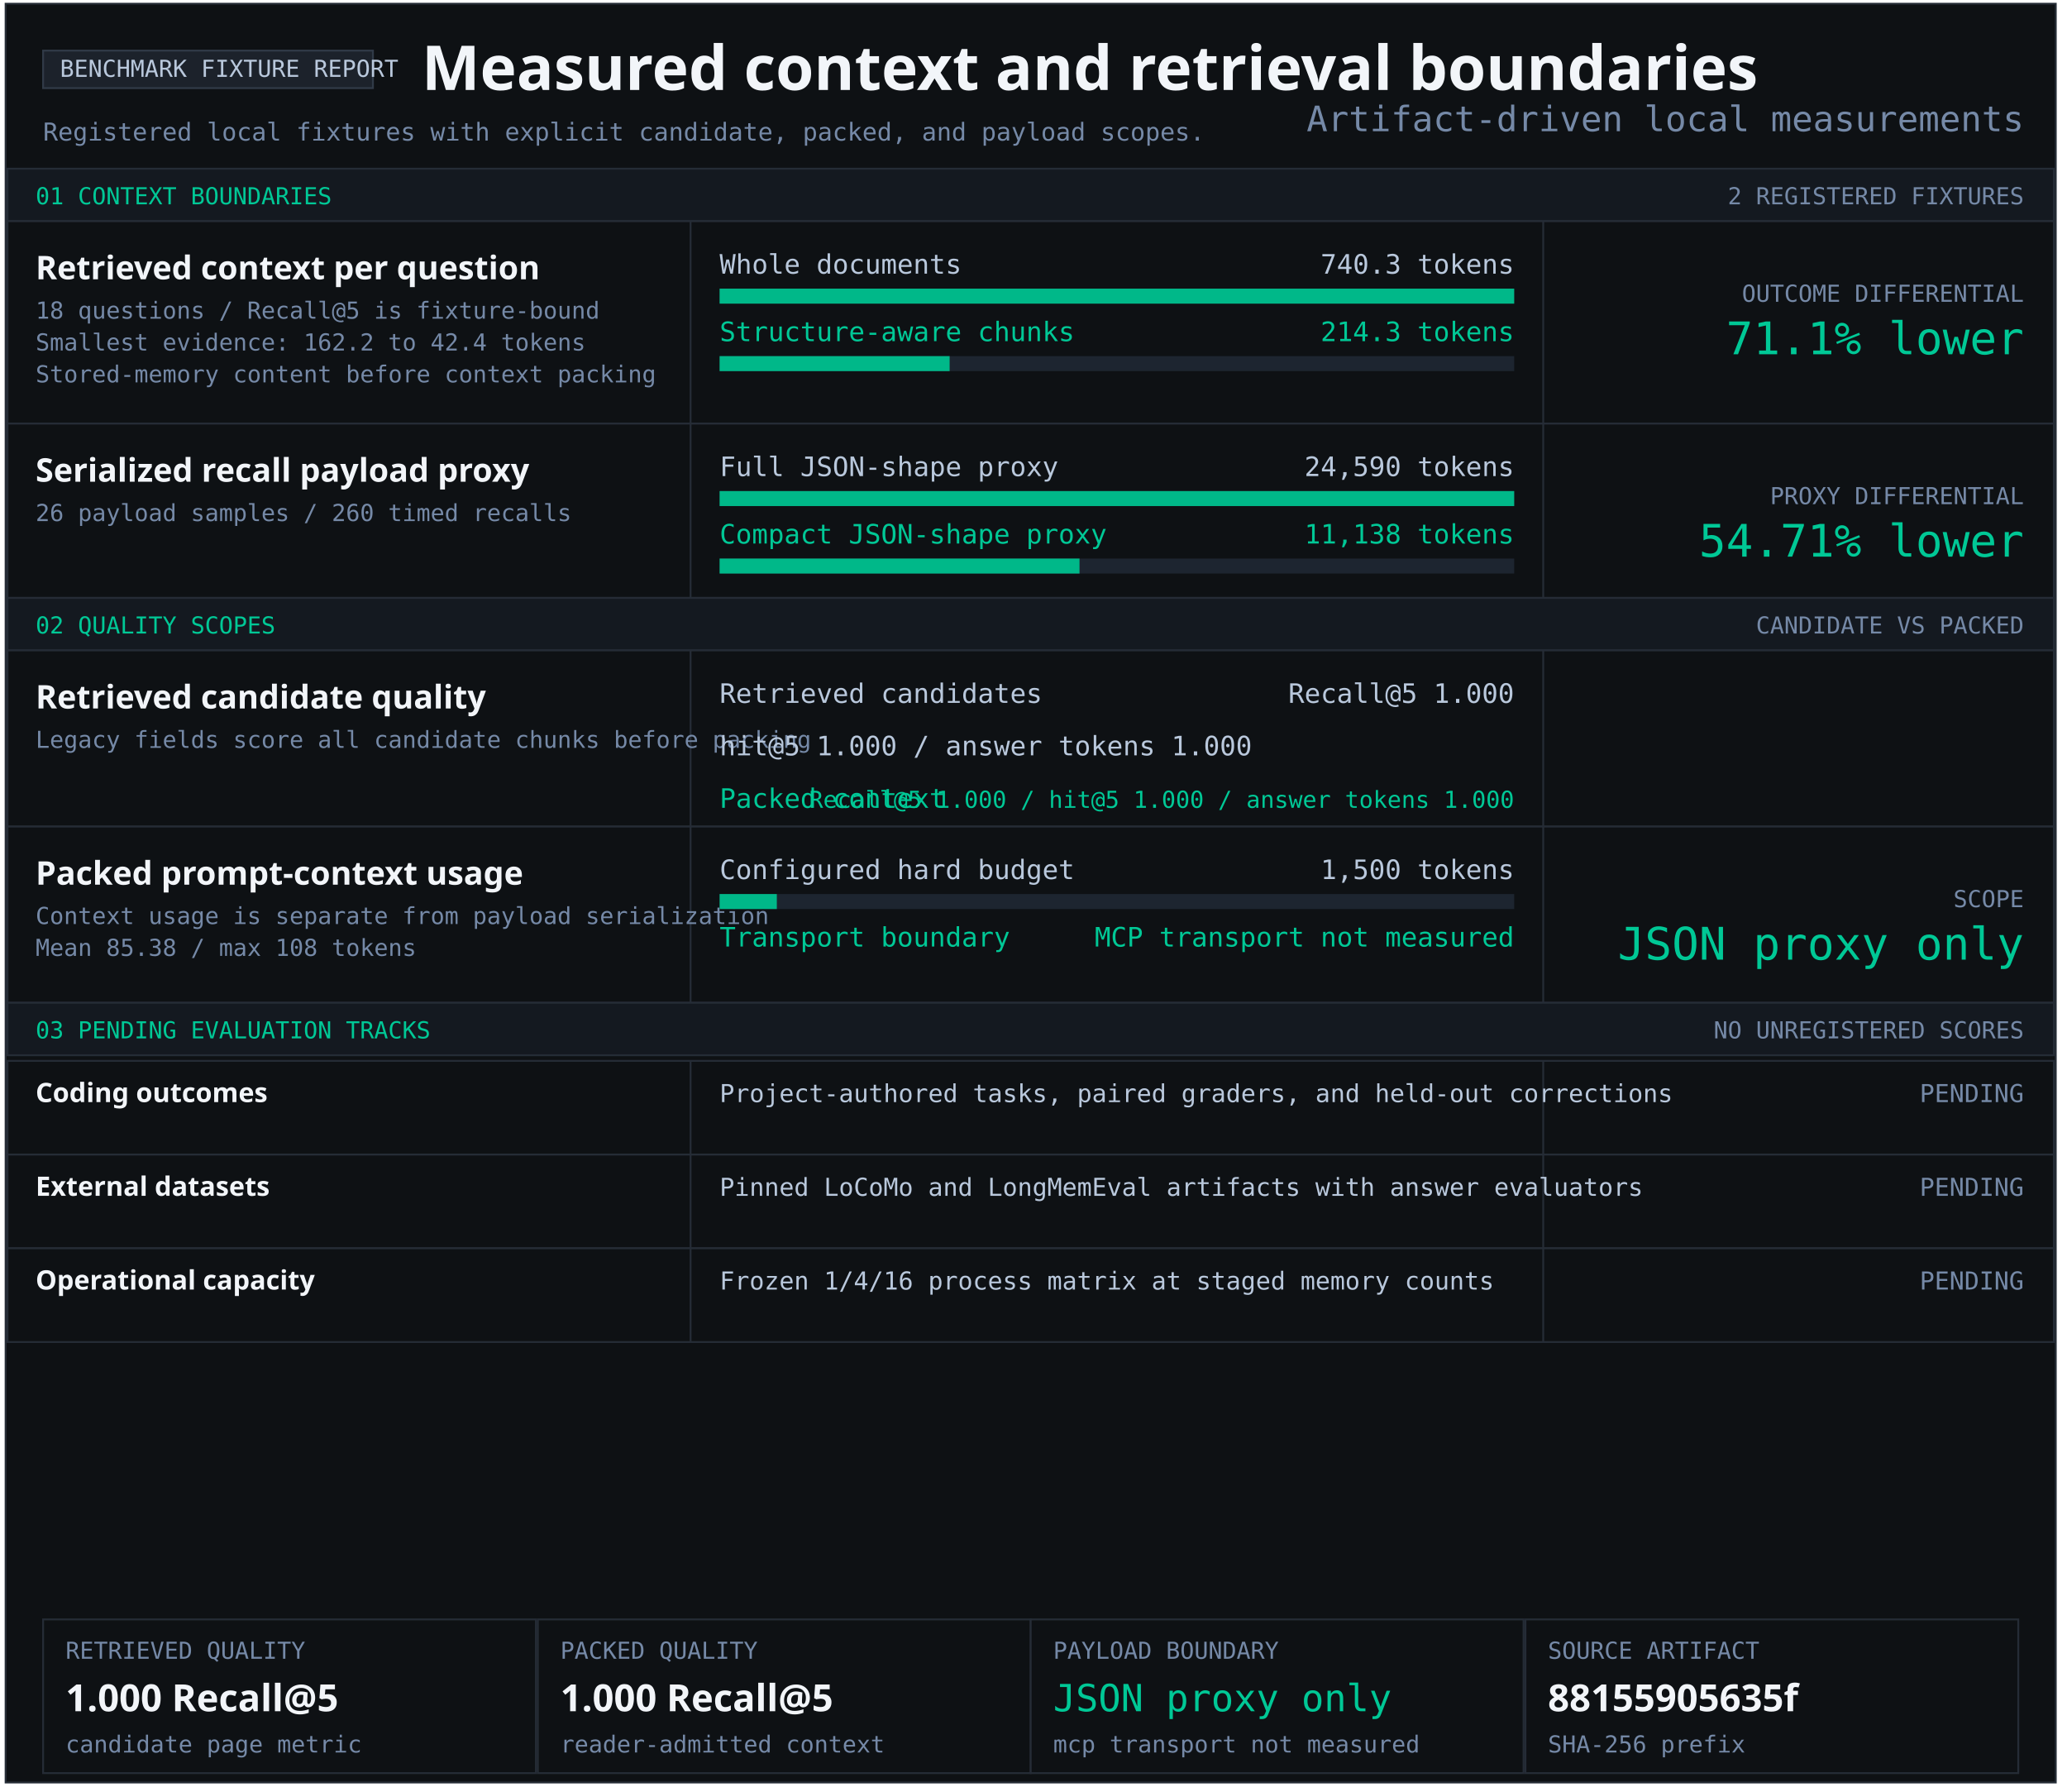
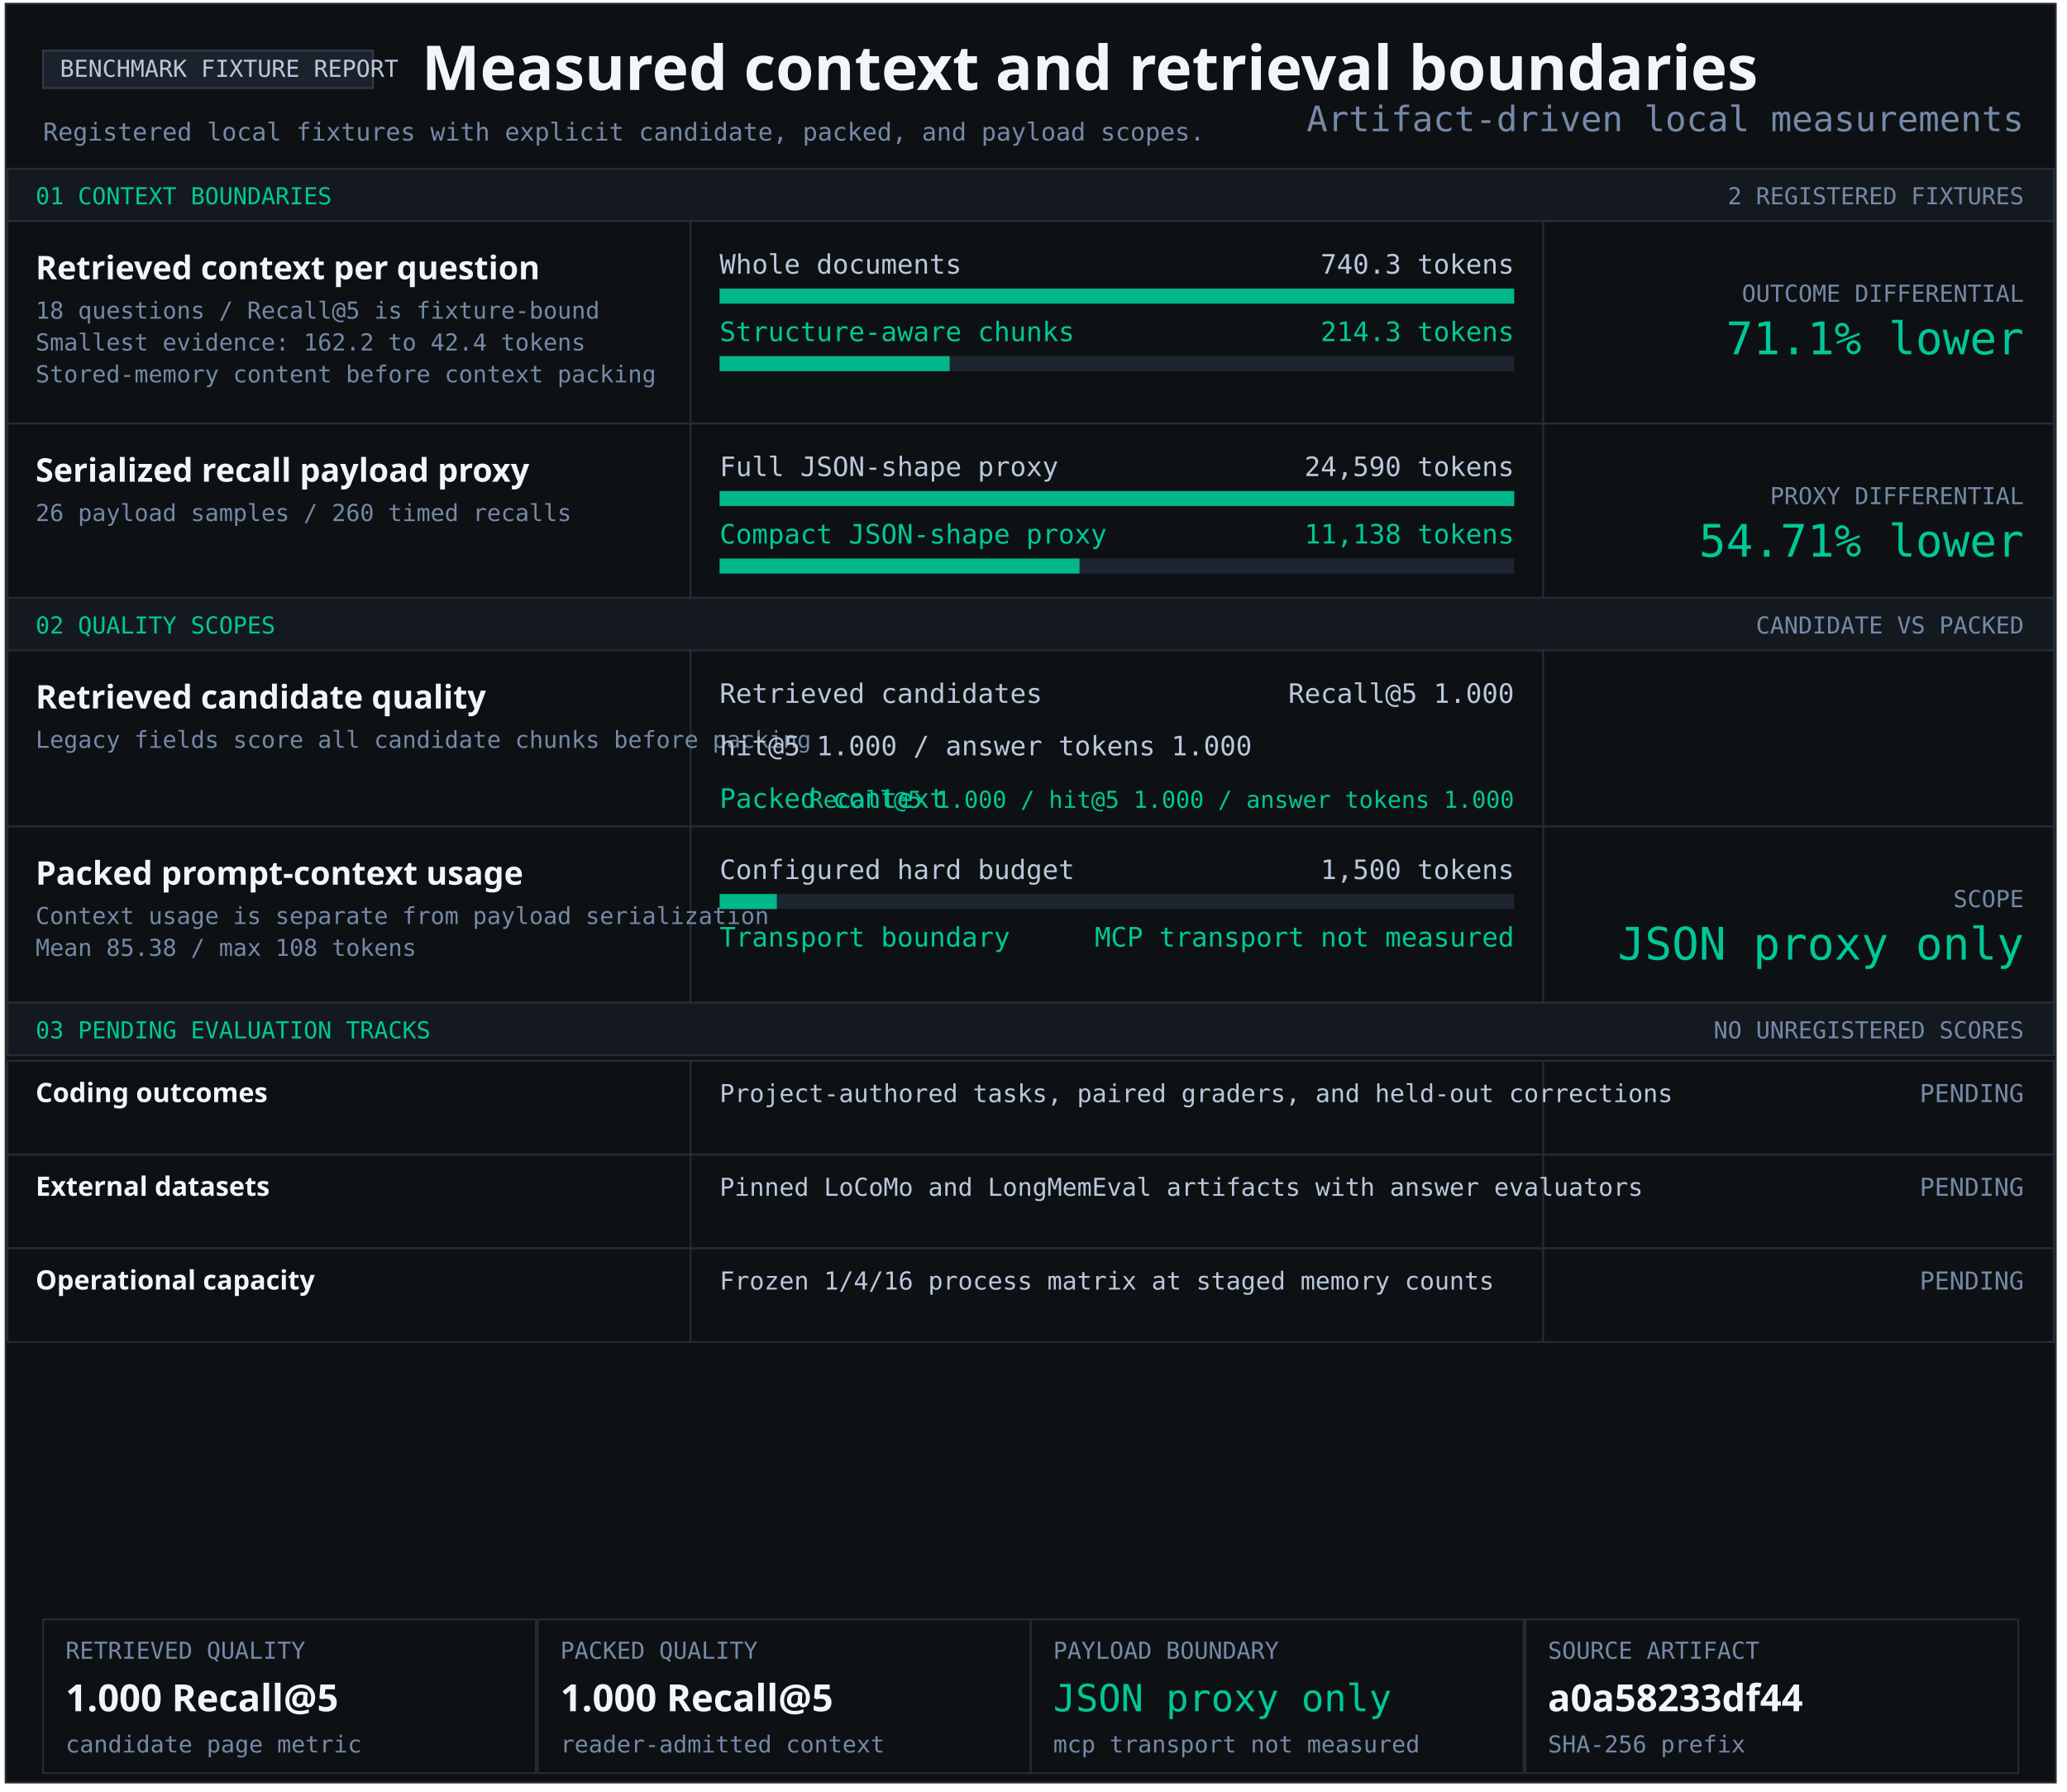
<svg xmlns="http://www.w3.org/2000/svg" width="1103" height="956" viewBox="0 0 1103 956" role="img" aria-labelledby="title desc">
  <style>text{font-family:Consolas,monospace;fill:#b9c8dc} .heading{font-family:Segoe UI,sans-serif;font-weight:700;fill:#f2f5f9} .green{fill:#00c896}.muted{fill:#7589a7}</style>
  <rect x="3" y="2" width="1094" height="949" fill="#0e1114" stroke="#252c36" />
  <rect x="23" y="27" width="176" height="20" fill="#1c222b" stroke="#303a47" />
  <text x="32" y="41" font-size="12.5" text-anchor="start">BENCHMARK FIXTURE REPORT</text>
  <text x="225" y="48" font-size="33" class="heading" text-anchor="start">Measured context and retrieval boundaries</text>
  <text x="23" y="75" font-size="13.2" class="muted" text-anchor="start">Registered local fixtures with explicit candidate, packed, and payload scopes.</text>
  <rect x="4" y="90" width="1092" height="28" fill="#141920" stroke="#252c36" />
  <text x="19" y="109" font-size="12.5" class="green" text-anchor="start">01 CONTEXT BOUNDARIES</text>
  <text x="1080" y="109" font-size="12.5" class="muted" text-anchor="end">2 REGISTERED FIXTURES</text>
  <rect x="4" y="118" width="1092" height="108" fill="#0e1114" stroke="#252c36" />
  <rect x="368" y="118" width="1" height="108" fill="#252c36" />
  <rect x="823" y="118" width="1" height="108" fill="#252c36" />
  <g aria-label="Structure-aware chunking; 740.3 to 214.3 tokens">
    <text x="19" y="149" font-size="17.4" class="heading" text-anchor="start">Retrieved context per question</text>
    <text x="19" y="170" font-size="12.5" class="muted" text-anchor="start">18 questions / Recall@5 is fixture-bound</text>
    <text x="19" y="187" font-size="12.5" class="muted" text-anchor="start">Smallest evidence: 162.2 to 42.4 tokens</text>
    <text x="19" y="204" font-size="12.5" class="muted" text-anchor="start">Stored-memory content before context packing</text>
    <text x="384" y="146" font-size="14.3" text-anchor="start">Whole documents</text>
    <text x="808" y="146" font-size="14.3" text-anchor="end">740.3 tokens</text>
    <rect x="384" y="154" width="424" height="8" fill="#1d2530" />
    <rect x="384" y="154" width="424.00" height="8" fill="#00b889" />
    <text x="384" y="182" font-size="14.3" class="green" text-anchor="start">Structure-aware chunks</text>
    <text x="808" y="182" font-size="14.3" class="green" text-anchor="end">214.3 tokens</text>
    <rect x="384" y="190" width="424" height="8" fill="#1d2530" />
    <rect x="384" y="190" width="122.74" height="8" fill="#00b889" />
    <text x="1080" y="161" font-size="12.5" class="muted" text-anchor="end">OUTCOME DIFFERENTIAL</text>
    <text x="1080" y="189" font-size="24" class="green" text-anchor="end">71.1% lower</text>
  </g>
  <rect x="4" y="226" width="1092" height="93" fill="#0e1114" stroke="#252c36" />
  <rect x="368" y="226" width="1" height="93" fill="#252c36" />
  <rect x="823" y="226" width="1" height="93" fill="#252c36" />
  <g aria-label="Serialized JSON-shape payload proxy; 24,590 full; 11,138 compact">
    <text x="19" y="257" font-size="17.4" class="heading" text-anchor="start">Serialized recall payload proxy</text>
    <text x="19" y="278" font-size="12.5" class="muted" text-anchor="start">26 payload samples / 260 timed recalls</text>
    <text x="384" y="254" font-size="14.3" text-anchor="start">Full JSON-shape proxy</text>
    <text x="808" y="254" font-size="14.3" text-anchor="end">24,590 tokens</text>
    <rect x="384" y="262" width="424" height="8" fill="#1d2530" />
    <rect x="384" y="262" width="424.00" height="8" fill="#00b889" />
    <text x="384" y="290" font-size="14.3" class="green" text-anchor="start">Compact JSON-shape proxy</text>
    <text x="808" y="290" font-size="14.3" class="green" text-anchor="end">11,138 tokens</text>
    <rect x="384" y="298" width="424" height="8" fill="#1d2530" />
    <rect x="384" y="298" width="192.05" height="8" fill="#00b889" />
    <text x="1080" y="269" font-size="12.5" class="muted" text-anchor="end">PROXY DIFFERENTIAL</text>
    <text x="1080" y="297" font-size="24" class="green" text-anchor="end">54.71% lower</text>
  </g>
  <rect x="4" y="319" width="1092" height="28" fill="#141920" stroke="#252c36" />
  <text x="19" y="338" font-size="12.5" class="green" text-anchor="start">02 QUALITY SCOPES</text>
  <text x="1080" y="338" font-size="12.5" class="muted" text-anchor="end">CANDIDATE VS PACKED</text>
  <rect x="4" y="347" width="1092" height="94" fill="#0e1114" stroke="#252c36" />
  <rect x="368" y="347" width="1" height="94" fill="#252c36" />
  <rect x="823" y="347" width="1" height="94" fill="#252c36" />
  <g aria-label="Retrieved candidate quality and packed context quality">
    <text x="19" y="378" font-size="17.4" class="heading" text-anchor="start">Retrieved candidate quality</text>
    <text x="19" y="399" font-size="12.5" class="muted" text-anchor="start">Legacy fields score all candidate chunks before packing</text>
    <text x="384" y="375" font-size="14.3" text-anchor="start">Retrieved candidates</text>
    <text x="808" y="375" font-size="14.3" text-anchor="end">Recall@5 1.000</text>
    <text x="384" y="403" font-size="14.3" text-anchor="start">hit@5 1.000 / answer tokens 1.000</text>
    <text x="384" y="431" font-size="14.3" class="green" text-anchor="start">Packed context</text>
    <text x="808" y="431" font-size="12.5" class="green" text-anchor="end">Recall@5 1.000 / hit@5 1.000 / answer tokens 1.000</text>
  </g>
  <rect x="4" y="441" width="1092" height="94" fill="#0e1114" stroke="#252c36" />
  <rect x="368" y="441" width="1" height="94" fill="#252c36" />
  <rect x="823" y="441" width="1" height="94" fill="#252c36" />
  <text x="19" y="472" font-size="17.4" class="heading" text-anchor="start">Packed prompt-context usage</text>
  <text x="19" y="493" font-size="12.5" class="muted" text-anchor="start">Context usage is separate from payload serialization</text>
  <text x="19" y="510" font-size="12.5" class="muted" text-anchor="start">Mean 85.38 / max 108 tokens</text>
  <text x="384" y="469" font-size="14.3" text-anchor="start">Configured hard budget</text>
  <text x="808" y="469" font-size="14.3" text-anchor="end">1,500 tokens</text>
  <rect x="384" y="477" width="424" height="8" fill="#1d2530" />
  <rect x="384" y="477" width="30.53" height="8" fill="#00b889" />
  <text x="384" y="505" font-size="14.3" class="green" text-anchor="start">Transport boundary</text>
  <text x="808" y="505" font-size="14.3" class="green" text-anchor="end">MCP transport not measured</text>
  <text x="1080" y="484" font-size="12.5" class="muted" text-anchor="end">SCOPE</text>
  <text x="1080" y="512" font-size="24" class="green" text-anchor="end">JSON proxy only</text>
  <rect x="4" y="535" width="1092" height="28" fill="#141920" stroke="#252c36" />
  <text x="19" y="554" font-size="12.5" class="green" text-anchor="start">03 PENDING EVALUATION TRACKS</text>
  <text x="1080" y="554" font-size="12.5" class="muted" text-anchor="end">NO UNREGISTERED SCORES</text>
  <rect x="4" y="566" width="1092" height="50" fill="#0e1114" stroke="#252c36" />
  <rect x="368" y="566" width="1" height="50" fill="#252c36" />
  <rect x="823" y="566" width="1" height="50" fill="#252c36" />
  <text x="19" y="588" font-size="14.3" class="heading" text-anchor="start">Coding outcomes</text>
  <text x="384" y="588" font-size="13.2" text-anchor="start">Project-authored tasks, paired graders, and held-out corrections</text>
  <text x="1080" y="588" font-size="13.2" class="muted" text-anchor="end">PENDING</text>
  <rect x="4" y="616" width="1092" height="50" fill="#0e1114" stroke="#252c36" />
  <rect x="368" y="616" width="1" height="50" fill="#252c36" />
  <rect x="823" y="616" width="1" height="50" fill="#252c36" />
  <text x="19" y="638" font-size="14.3" class="heading" text-anchor="start">External datasets</text>
  <text x="384" y="638" font-size="13.2" text-anchor="start">Pinned LoCoMo and LongMemEval artifacts with answer evaluators</text>
  <text x="1080" y="638" font-size="13.2" class="muted" text-anchor="end">PENDING</text>
  <rect x="4" y="666" width="1092" height="50" fill="#0e1114" stroke="#252c36" />
  <rect x="368" y="666" width="1" height="50" fill="#252c36" />
  <rect x="823" y="666" width="1" height="50" fill="#252c36" />
  <text x="19" y="688" font-size="14.3" class="heading" text-anchor="start">Operational capacity</text>
  <text x="384" y="688" font-size="13.2" text-anchor="start">Frozen 1/4/16 process matrix at staged memory counts</text>
  <text x="1080" y="688" font-size="13.2" class="muted" text-anchor="end">PENDING</text>
  <rect x="23" y="864" width="263" height="82" fill="#0e1114" stroke="#252c36" />
  <text x="35" y="885" font-size="12.5" class="muted" text-anchor="start">RETRIEVED QUALITY</text>
  <text x="35" y="913" font-size="20" class="heading" text-anchor="start">1.000 Recall@5</text>
  <text x="35" y="935" font-size="12.5" class="muted" text-anchor="start">candidate page metric</text>
  <rect x="287" y="864" width="263" height="82" fill="#0e1114" stroke="#252c36" />
  <text x="299" y="885" font-size="12.5" class="muted" text-anchor="start">PACKED QUALITY</text>
  <text x="299" y="913" font-size="20" class="heading" text-anchor="start">1.000 Recall@5</text>
  <text x="299" y="935" font-size="12.5" class="muted" text-anchor="start">reader-admitted context</text>
  <rect x="550" y="864" width="263" height="82" fill="#0e1114" stroke="#252c36" />
  <text x="562" y="885" font-size="12.5" class="muted" text-anchor="start">PAYLOAD BOUNDARY</text>
  <text x="562" y="913" font-size="20" class="green" text-anchor="start">JSON proxy only</text>
  <text x="562" y="935" font-size="12.5" class="muted" text-anchor="start">mcp transport not measured</text>
  <rect x="814" y="864" width="263" height="82" fill="#0e1114" stroke="#252c36" />
  <text x="826" y="885" font-size="12.5" class="muted" text-anchor="start">SOURCE ARTIFACT</text>
-   <text x="826" y="913" font-size="20" class="heading" text-anchor="start">88155905635f</text>
+   <text x="826" y="913" font-size="20" class="heading" text-anchor="start">a0a58233df44</text>
  <text x="826" y="935" font-size="12.5" class="muted" text-anchor="start">SHA-256 prefix</text>
  <text x="1080" y="70" font-size="18.7" class="muted" text-anchor="end">Artifact-driven local measurements</text>
</svg>
